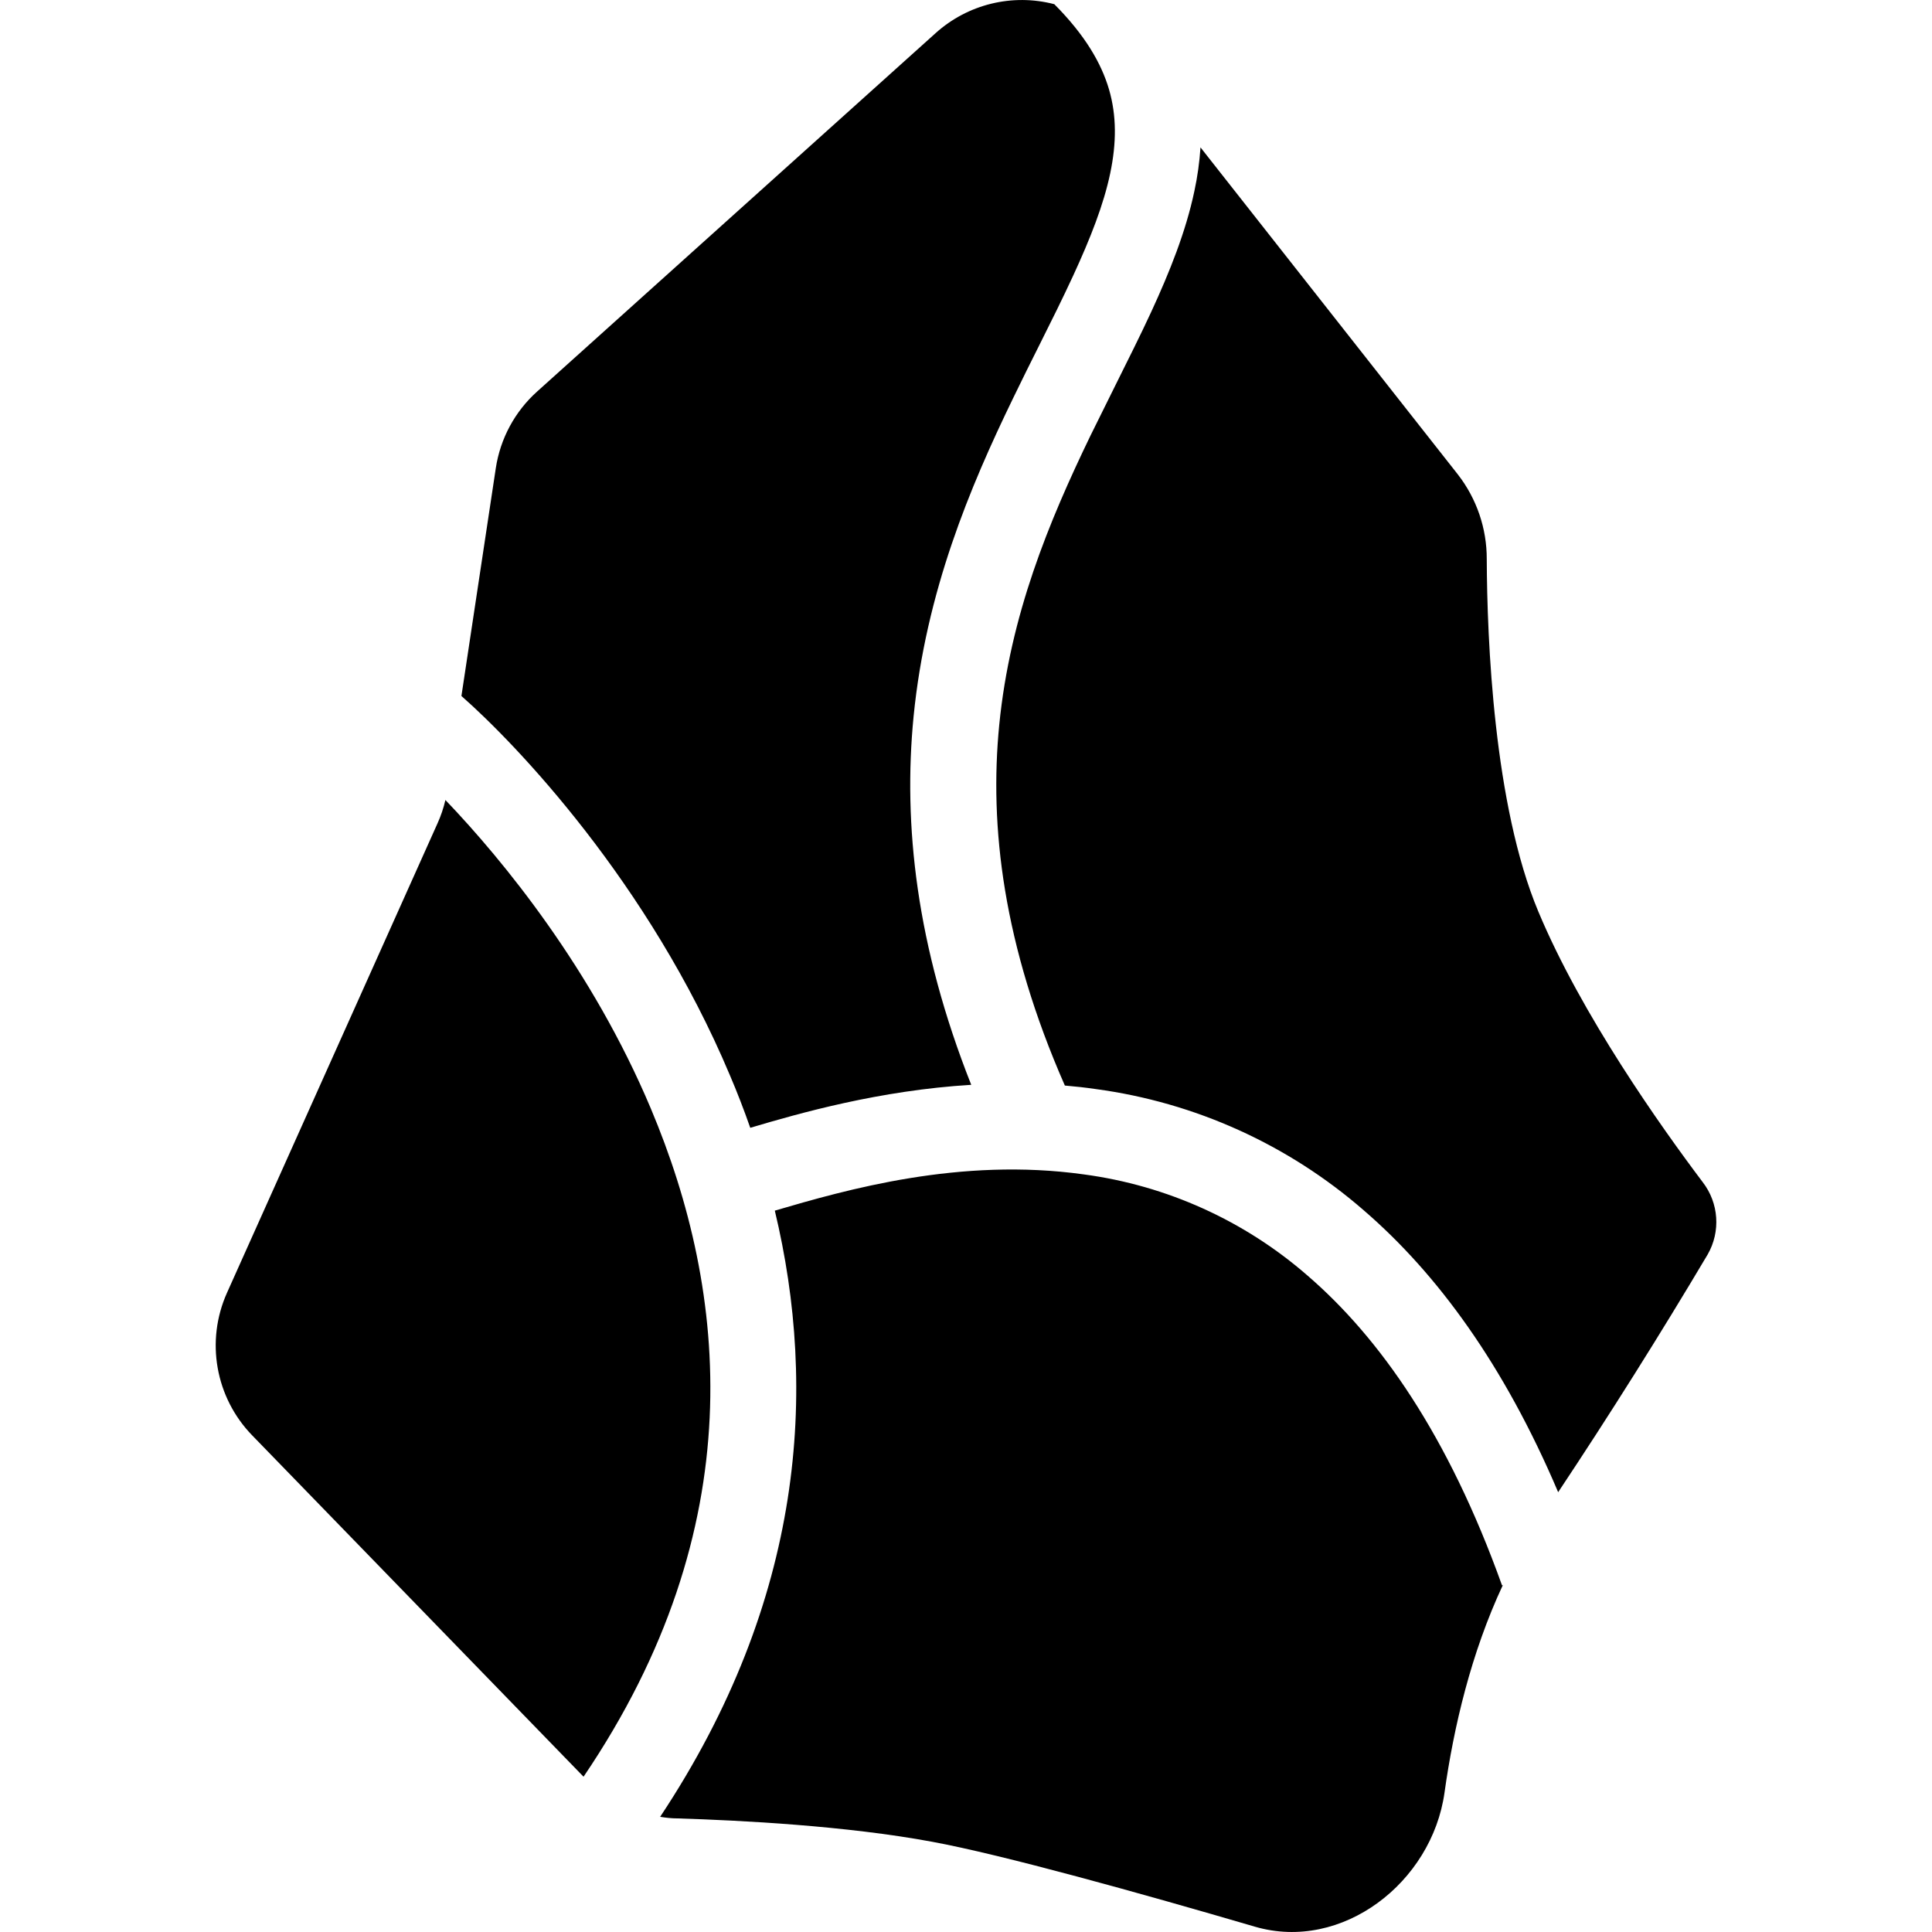
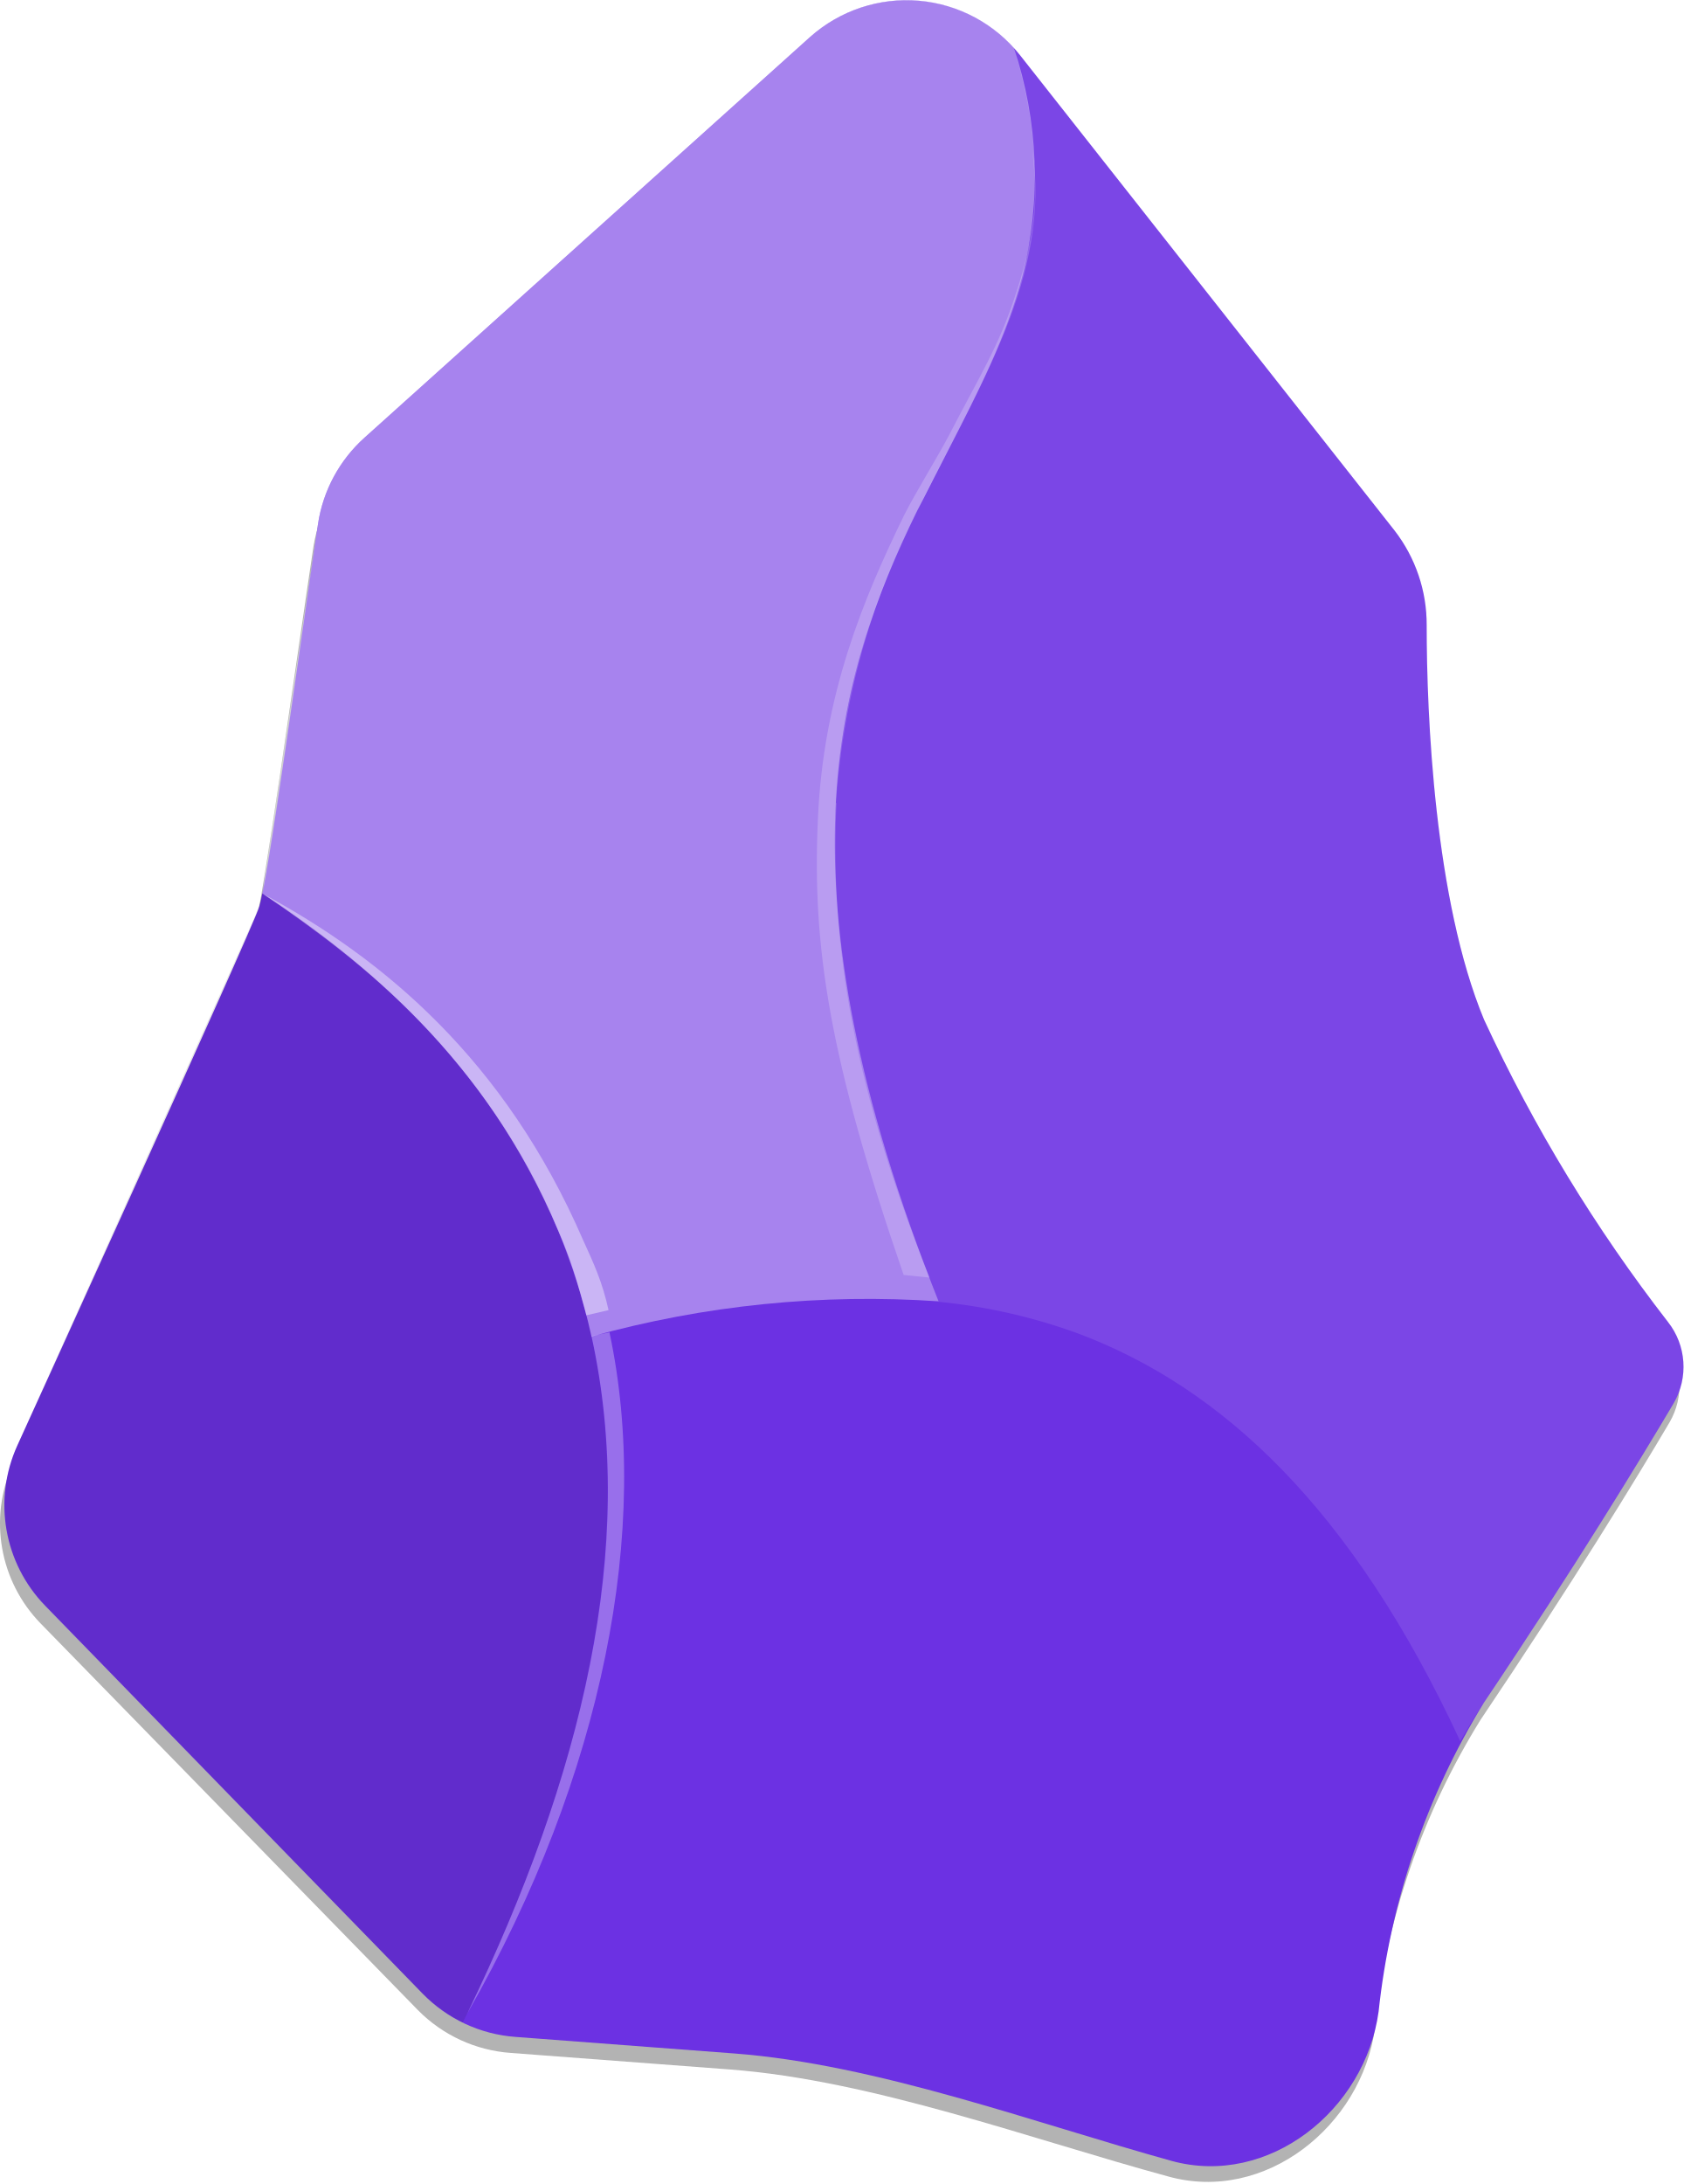
- <svg xmlns="http://www.w3.org/2000/svg" role="img" viewBox="0 0 24 24">
-   <path d="M19.355 18.538a68.967 68.959 0 0 0 1.858-2.954.81.81 0 0 0-.062-.9c-.516-.685-1.504-2.075-2.042-3.362-.553-1.321-.636-3.375-.64-4.377a1.707 1.707 0 0 0-.358-1.05l-3.198-4.064a3.744 3.744 0 0 1-.076.543c-.106.503-.307 1.004-.536 1.5-.134.29-.29.6-.446.914l-.31.626c-.516 1.068-.997 2.227-1.132 3.59-.124 1.26.046 2.73.815 4.481.128.011.257.025.386.044a6.363 6.363 0 0 1 3.326 1.505c.916.79 1.744 1.922 2.415 3.5zM8.199 22.569c.073.012.146.02.22.02.78.024 2.095.092 3.16.29.87.16 2.593.64 4.01 1.055 1.083.316 2.198-.548 2.355-1.664.114-.814.33-1.735.725-2.58l-.01.005c-.67-1.87-1.522-3.078-2.416-3.849a5.295 5.295 0 0 0-2.778-1.257c-1.54-.216-2.952.19-3.84.45.532 2.218.368 4.829-1.425 7.531zM5.533 9.938c-.023.1-.056.197-.098.29L2.82 16.059a1.602 1.602 0 0 0 .313 1.772l4.116 4.24c2.103-3.101 1.796-6.02.836-8.3-.728-1.73-1.832-3.081-2.55-3.831zM9.32 14.01c.615-.183 1.606-.465 2.745-.534-.683-1.725-.848-3.233-.716-4.577.154-1.552.7-2.847 1.235-3.95.113-.235.223-.454.328-.664.149-.297.288-.577.419-.86.217-.47.379-.885.46-1.27.08-.38.08-.72-.014-1.043-.095-.325-.297-.675-.68-1.06a1.6 1.6 0 0 0-1.475.36l-4.95 4.452a1.602 1.602 0 0 0-.513.952l-.427 2.83c.672.59 2.328 2.316 3.335 4.711.09.21.175.43.253.653z" />
+ <svg xmlns="http://www.w3.org/2000/svg" width="256" height="332" preserveAspectRatio="xMidYMid" viewBox="0 0 256 332">
+   <defs>
+     <radialGradient id="a" cx="72.819%" cy="96.934%" r="163.793%" fx="72.819%" fy="96.934%" gradientTransform="rotate(-104 11141.322 0)">
+       <stop offset="0%" stop-color="#FFF" stop-opacity=".4" />
+       <stop offset="100%" stop-opacity=".1" />
+     </radialGradient>
+     <radialGradient id="b" cx="52.917%" cy="90.632%" r="190.361%" fx="52.917%" fy="90.632%" gradientTransform="rotate(-82 10746.75 0)">
+       <stop offset="0%" stop-color="#FFF" stop-opacity=".6" />
+       <stop offset="100%" stop-color="#FFF" stop-opacity=".1" />
+     </radialGradient>
+     <radialGradient id="c" cx="31.174%" cy="97.138%" r="178.714%" fx="31.174%" fy="97.138%" gradientTransform="rotate(-77 10724.606 0)">
+       <stop offset="0%" stop-color="#FFF" stop-opacity=".8" />
+       <stop offset="100%" stop-color="#FFF" stop-opacity=".4" />
+     </radialGradient>
+     <radialGradient id="d" cx="71.813%" cy="99.994%" r="92.086%" fx="71.813%" fy="99.994%" gradientTransform="translate(0 22251839.658) skewY(-90)">
+       <stop offset="0%" stop-color="#FFF" stop-opacity=".3" />
+       <stop offset="100%" stop-opacity=".3" />
+     </radialGradient>
+     <radialGradient id="e" cx="117.013%" cy="34.769%" r="328.729%" fx="117.013%" fy="34.769%" gradientTransform="rotate(102 -1004.443 0)">
+       <stop offset="0%" stop-color="#FFF" stop-opacity="0" />
+       <stop offset="100%" stop-color="#FFF" stop-opacity=".2" />
+     </radialGradient>
+     <radialGradient id="f" cx="-9.431%" cy="8.712%" r="153.492%" fx="-9.431%" fy="8.712%" gradientTransform="rotate(45 1674.397 0)">
+       <stop offset="0%" stop-color="#FFF" stop-opacity=".2" />
+       <stop offset="100%" stop-color="#FFF" stop-opacity=".4" />
+     </radialGradient>
+     <radialGradient id="g" cx="103.902%" cy="-22.172%" r="394.771%" fx="103.902%" fy="-22.172%" gradientTransform="rotate(80 3757.522 0)">
+       <stop offset="0%" stop-color="#FFF" stop-opacity=".1" />
+       <stop offset="100%" stop-color="#FFF" stop-opacity=".3" />
+     </radialGradient>
+     <radialGradient id="h" cx="99.348%" cy="89.193%" r="203.824%" fx="99.348%" fy="89.193%" gradientTransform="translate(0 -38783246.548) skewY(-90)">
+       <stop offset="0%" stop-color="#FFF" stop-opacity=".2" />
+       <stop offset="50%" stop-color="#FFF" stop-opacity=".2" />
+       <stop offset="100%" stop-color="#FFF" stop-opacity=".3" />
+     </radialGradient>
+   </defs>
+   <path fill-opacity=".3" d="M209.056 308.305c-2.043 14.93-16.738 26.638-31.432 22.552-20.823-5.658-44.946-14.616-66.634-16.266l-33.317-2.515a22.002 22.002 0 0 1-14.144-6.522L6.167 246.778a21.766 21.766 0 0 1-4.244-24.124s35.36-77.478 36.775-81.485c1.257-4.008 6.13-39.211 8.958-58.07a22.002 22.002 0 0 1 7.072-12.965L122.462 9.47a22.002 22.002 0 0 1 31.903 2.672l57.048 71.978a23.18 23.18 0 0 1 4.872 14.38c0 13.594 1.179 41.646 8.8 59.72a236.756 236.756 0 0 0 27.974 45.732 11.001 11.001 0 0 1 .786 12.258c-4.95 8.408-14.851 24.595-28.76 45.26a111.738 111.738 0 0 0-16.108 46.834h.079Z" />
+   <path fill="#6C31E3" d="M209.606 305.79c-2.043 15.009-16.737 26.717-31.432 22.71-20.744-5.737-44.79-14.695-66.555-16.345L78.38 309.64a21.923 21.923 0 0 1-14.144-6.6L6.874 244.106a21.923 21.923 0 0 1-4.243-24.36s35.438-77.792 36.774-81.878c1.336-4.007 6.13-39.289 8.958-58.305a22.002 22.002 0 0 1 7.072-13.044L123.17 5.621a22.002 22.002 0 0 1 31.902 2.75l56.97 72.292a23.338 23.338 0 0 1 4.871 14.38c0 13.673 1.18 41.804 8.723 59.955a238.092 238.092 0 0 0 27.974 45.969 11.001 11.001 0 0 1 .864 12.336c-5.03 8.487-14.851 24.674-28.838 45.497a112.603 112.603 0 0 0-16.03 46.99Z" />
+   <path fill="url(#a)" d="M70.365 307.44c26.638-53.983 25.93-92.722 14.537-120.225-10.372-25.459-29.781-41.489-45.025-51.468a19.233 19.233 0 0 1-1.415 4.243L2.631 219.747a21.923 21.923 0 0 0 4.321 24.36l57.284 58.933a23.762 23.762 0 0 0 6.129 4.4Z" />
+   <path fill="url(#b)" d="M142.814 197.902a86.025 86.025 0 0 1 21.06 4.793c21.844 8.172 41.724 26.56 58.147 61.999 1.179-2.043 2.357-4.008 3.615-5.894a960.226 960.226 0 0 0 28.838-45.497 11.001 11.001 0 0 0-.786-12.336 238.092 238.092 0 0 1-28.052-45.969c-7.544-18.073-8.644-46.282-8.723-59.955 0-5.186-1.65-10.294-4.871-14.38l-56.97-72.292-.943-1.178c4.165 13.75 3.93 24.752 1.336 34.731-2.357 9.272-6.757 17.68-11.394 26.56-1.571 2.986-3.143 6.05-4.636 9.193a110.01 110.01 0 0 0-12.415 45.576c-.786 19.016 3.064 42.825 15.716 74.65h.078Z" />
+   <path fill="url(#c)" d="M142.736 197.902c-12.652-31.824-16.502-55.633-15.716-74.65.786-18.858 6.286-33.002 12.415-45.575l4.715-9.193c4.558-8.88 8.88-17.288 11.315-26.56a61.684 61.684 0 0 0-1.336-34.731c-8.136-8.94-21.96-9.642-30.96-1.572L55.436 66.519a22.002 22.002 0 0 0-7.072 13.044l-8.25 54.69c0 .55-.158 1.022-.236 1.572 15.244 9.901 34.574 25.931 45.025 51.312 2.043 5.029 3.772 10.294 5.029 16.03a157.157 157.157 0 0 1 52.805-5.343v.078Z" />
+   <path fill="url(#d)" d="M178.253 328.5c14.616 4.007 29.31-7.701 31.353-22.789a120.225 120.225 0 0 1 12.494-41.017c-16.502-35.44-36.382-53.827-58.148-61.999-23.18-8.643-48.404-5.736-74.021.472 5.736 26.01 2.357 60.034-19.487 104.273 2.436 1.257 5.186 1.965 7.936 2.2l34.496 2.593c18.701 1.336 46.597 11.001 65.377 16.266Z" />
+   <path fill="url(#e)" d="M127.177 122.074c-.864 18.859 1.493 40.39 14.144 72.135l-3.929-.393c-11.394-33.081-13.908-50.054-13.044-69.149.786-19.094 6.994-33.789 13.123-46.361 1.571-3.143 5.186-9.037 6.758-12.023 4.557-8.879 7.622-13.515 10.215-21.609 3.772-11.315 2.986-16.658 2.514-22.001 2.908 19.251-8.172 35.988-16.501 53.04a113.939 113.939 0 0 0-13.358 46.361h.078Z" />
+   <path fill="url(#f)" d="M88.674 188.551c1.571 3.458 2.907 6.287 3.85 10.608l-3.379.786c-1.336-5.029-2.357-8.643-4.322-12.965-11.472-26.953-29.86-40.861-44.79-51.076 18.074 9.744 36.697 25.066 48.64 52.647Z" />
+   <path fill="url(#g)" d="M92.681 202.617c6.286 29.467-.786 66.948-21.609 103.409 17.445-36.146 25.931-70.8 18.859-102.938l2.75-.55v.079Z" />
+   <path fill="url(#h)" d="M164.659 199.867c34.181 12.808 47.383 40.86 57.205 64.355-12.18-24.516-29.074-51.626-58.462-61.684-22.317-7.7-41.175-6.758-73.471.55l-.707-3.143c34.26-7.858 52.176-8.8 75.435 0v-.078Z" />
</svg>
